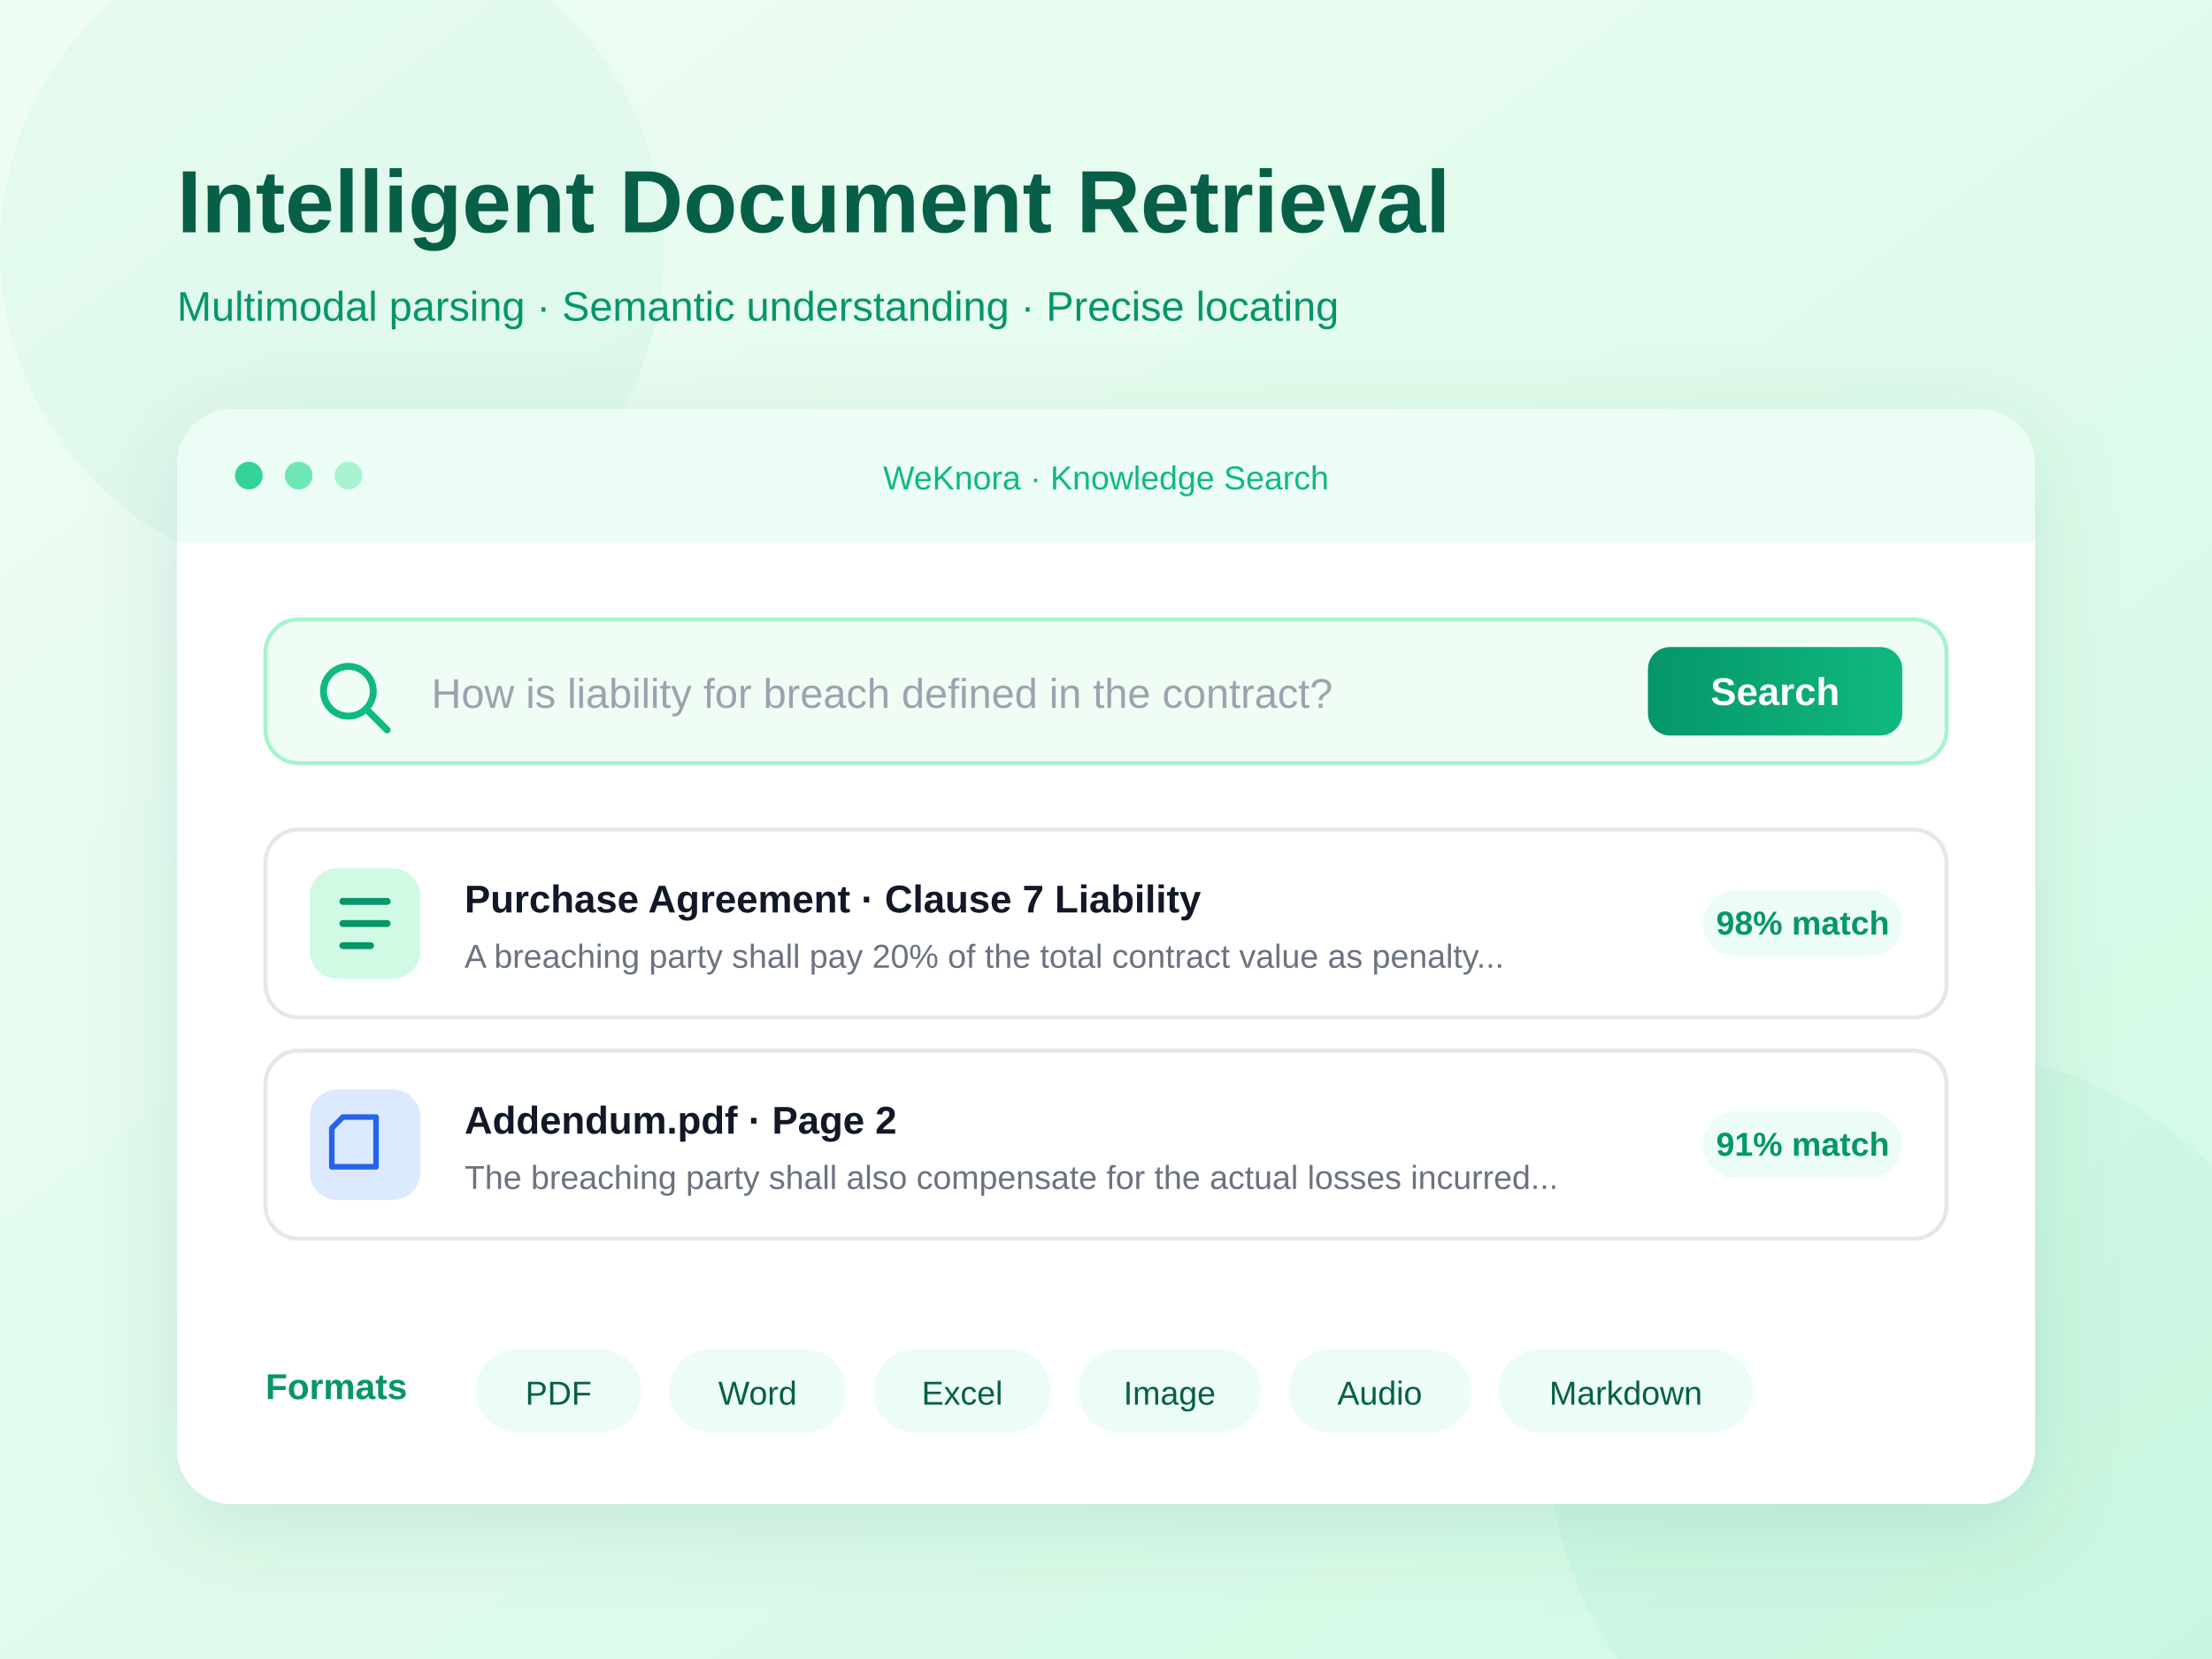
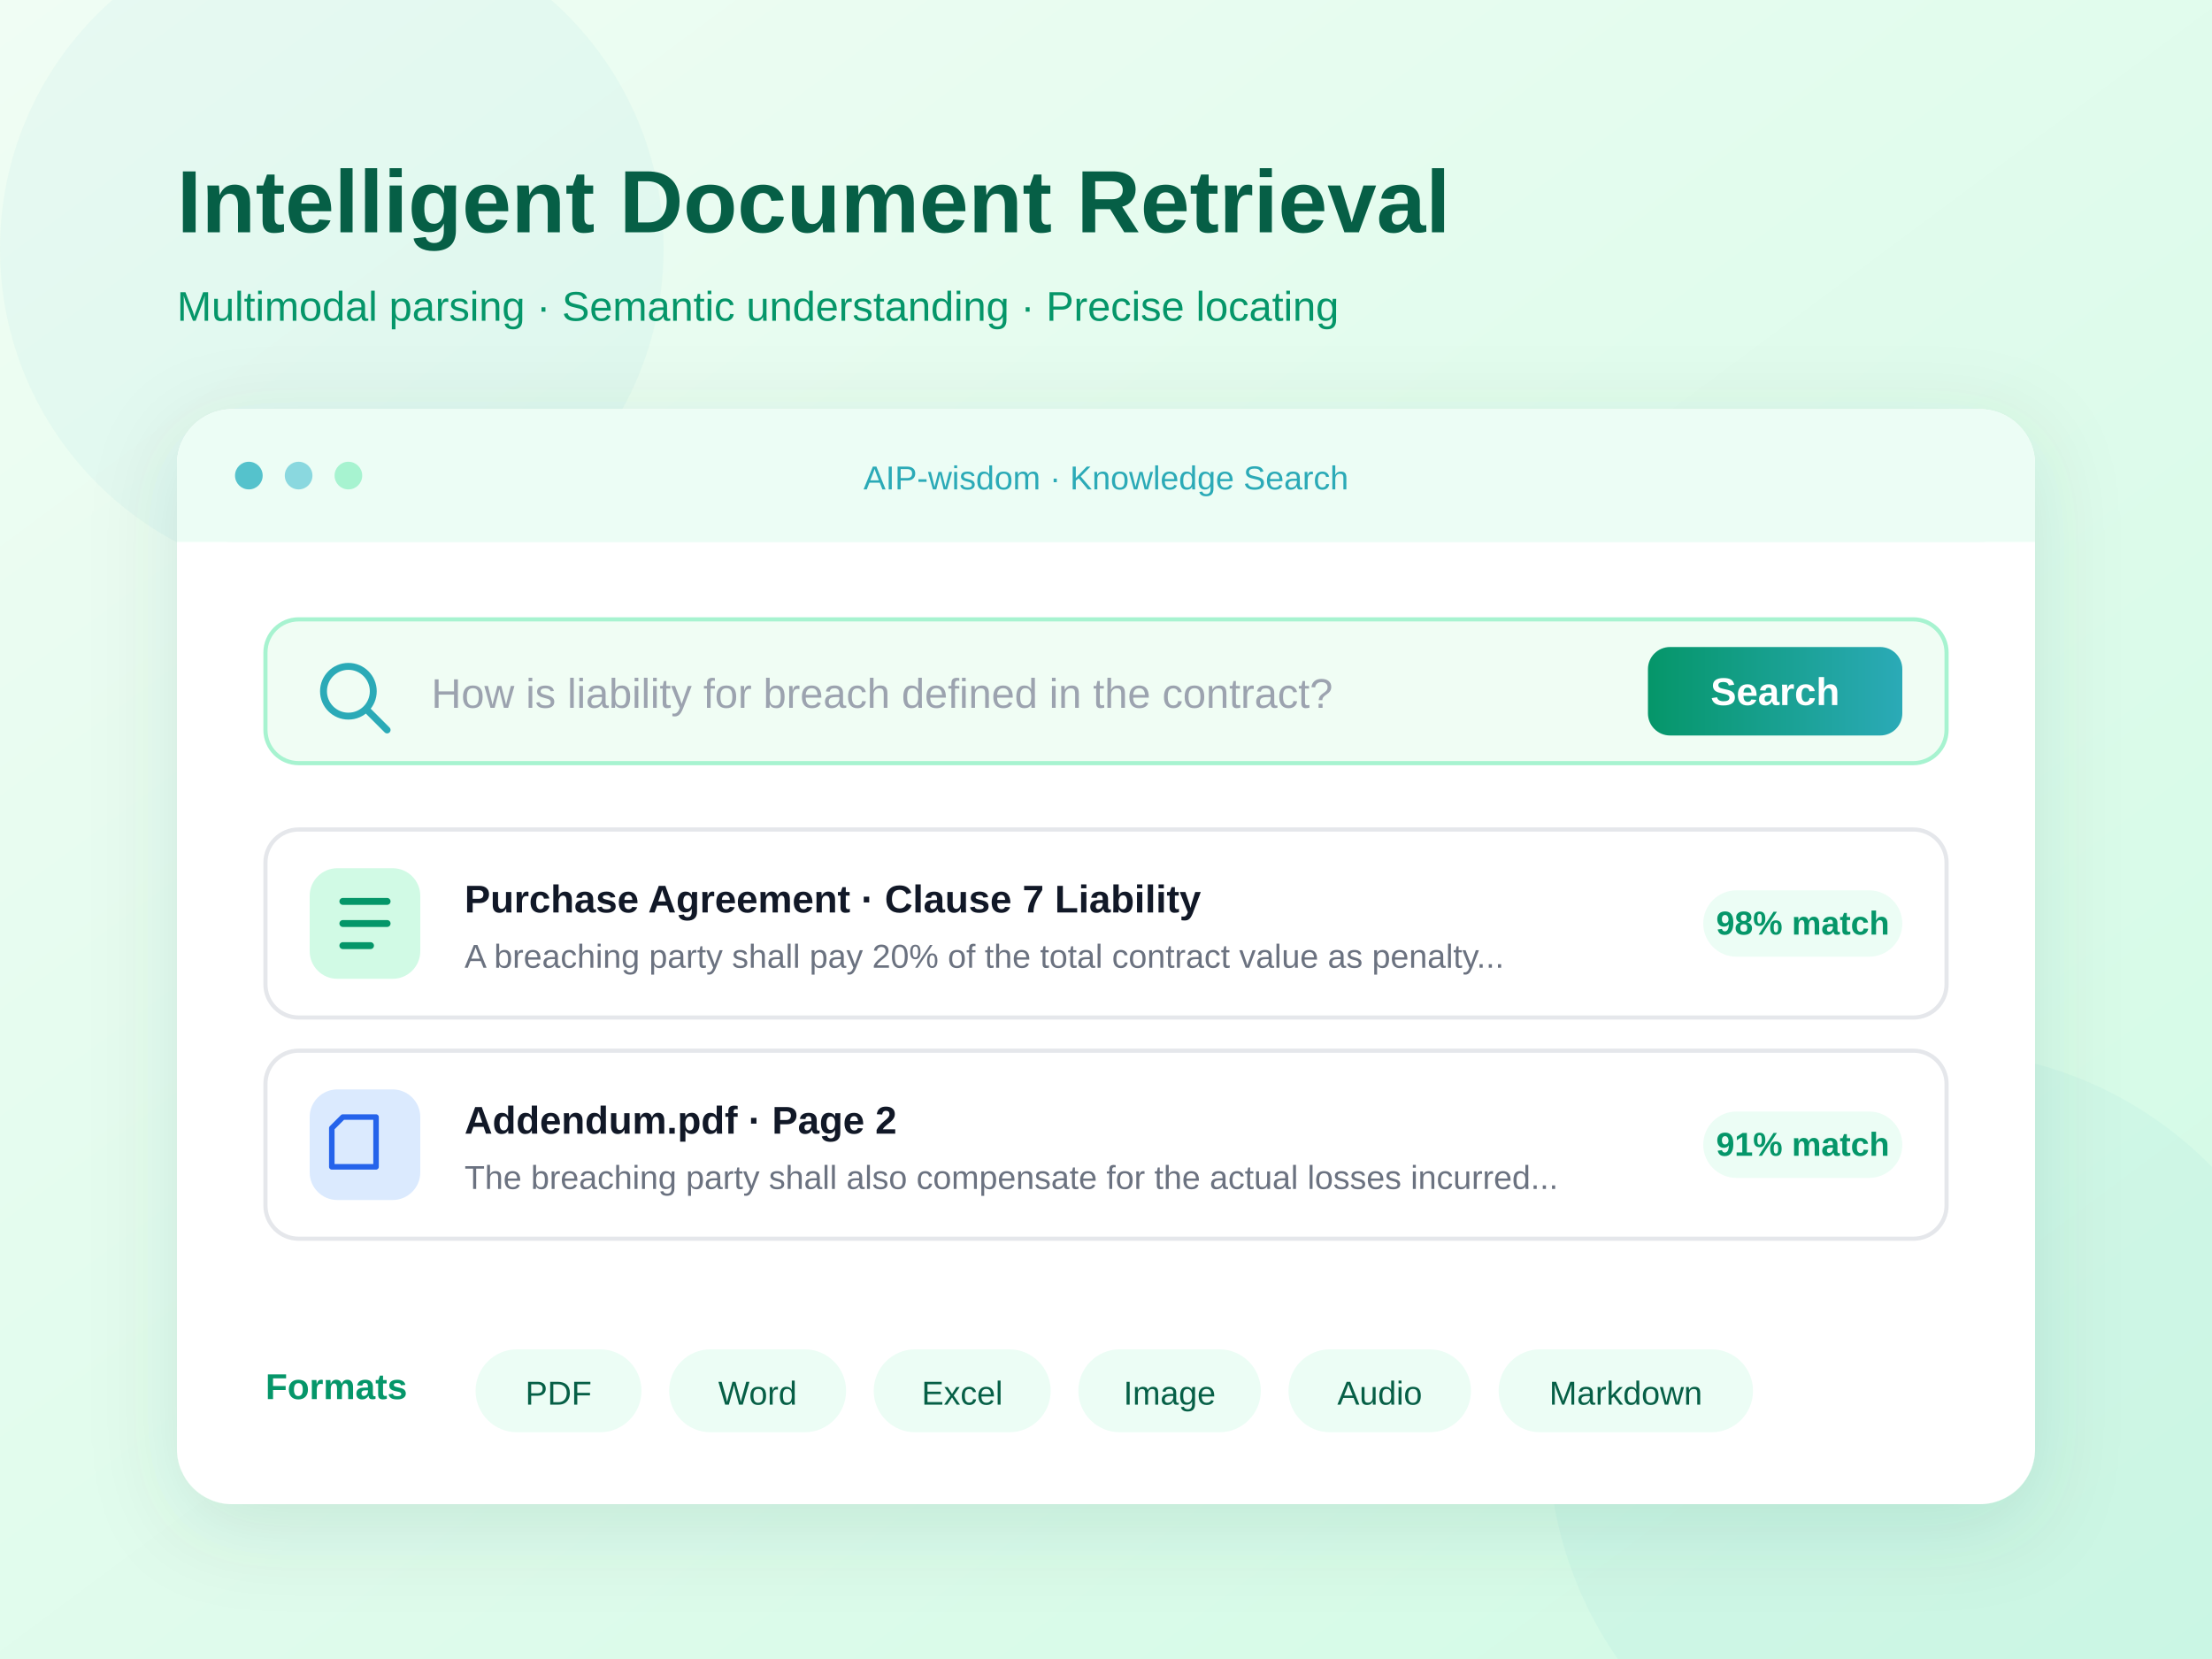
<svg xmlns="http://www.w3.org/2000/svg" viewBox="0 0 800 600">
  <defs>
    <linearGradient id="bg1" x1="0%" y1="0%" x2="100%" y2="100%">
      <stop offset="0%" stop-color="#F0FDF4" />
      <stop offset="100%" stop-color="#D1FAE5" />
    </linearGradient>
    <linearGradient id="brand1" x1="0%" y1="0%" x2="100%" y2="0%">
      <stop offset="0%" stop-color="#059669" />
-       <stop offset="100%" stop-color="#10B981" />
+       <stop offset="100%" stop-color="#2baab7" />
    </linearGradient>
    <filter id="soft1" x="-20%" y="-20%" width="140%" height="140%">
      <feDropShadow dx="0" dy="8" stdDeviation="16" flood-color="#065F46" flood-opacity="0.12" />
    </filter>
  </defs>
  <rect width="800" height="600" fill="url(#bg1)" />
-   <circle cx="120" cy="90" r="120" fill="#10B981" opacity="0.05" />
-   <circle cx="700" cy="520" r="140" fill="#34D399" opacity="0.06" />
+   <circle cx="120" cy="90" r="120" fill="#2baab7" opacity="0.05" />
+   <circle cx="700" cy="520" r="140" fill="#55c2cc" opacity="0.06" />
  <text x="64" y="84" font-family="Arial, sans-serif" font-size="32" font-weight="700" fill="#065F46">Intelligent Document Retrieval</text>
  <text x="64" y="116" font-family="Arial, sans-serif" font-size="15" fill="#059669">Multimodal parsing · Semantic understanding · Precise locating</text>
  <g filter="url(#soft1)">
    <rect x="64" y="148" width="672" height="396" rx="20" fill="#FFFFFF" />
  </g>
  <rect x="64" y="148" width="672" height="48" rx="20" fill="#ECFDF5" />
  <rect x="64" y="176" width="672" height="20" fill="#ECFDF5" />
-   <circle cx="90" cy="172" r="5" fill="#34D399" />
-   <circle cx="108" cy="172" r="5" fill="#6EE7B7" />
+   <circle cx="90" cy="172" r="5" fill="#55c2cc" />
+   <circle cx="108" cy="172" r="5" fill="#8ad8df" />
  <circle cx="126" cy="172" r="5" fill="#A7F3D0" />
-   <text x="400" y="177" font-family="Arial, sans-serif" font-size="12" fill="#10B981" text-anchor="middle">WeKnora · Knowledge Search</text>
+   <text x="400" y="177" font-family="Arial, sans-serif" font-size="12" fill="#2baab7" text-anchor="middle">AIP-wisdom · Knowledge Search</text>
  <g transform="translate(96, 224)">
    <rect width="608" height="52" rx="12" fill="#F0FDF4" stroke="#A7F3D0" stroke-width="1.5" />
-     <circle cx="30" cy="26" r="9" fill="none" stroke="#10B981" stroke-width="2.5" />
-     <line x1="37" y1="33" x2="44" y2="40" stroke="#10B981" stroke-width="2.5" stroke-linecap="round" />
+     <circle cx="30" cy="26" r="9" fill="none" stroke="#2baab7" stroke-width="2.5" />
+     <line x1="37" y1="33" x2="44" y2="40" stroke="#2baab7" stroke-width="2.5" stroke-linecap="round" />
    <text x="60" y="32" font-family="Arial, sans-serif" font-size="15" fill="#9CA3AF">How is liability for breach defined in the contract?</text>
    <rect x="500" y="10" width="92" height="32" rx="8" fill="url(#brand1)" />
    <text x="546" y="31" font-family="Arial, sans-serif" font-size="14" font-weight="600" fill="#FFFFFF" text-anchor="middle">Search</text>
  </g>
  <g transform="translate(96, 300)">
    <rect width="608" height="68" rx="12" fill="#FFFFFF" stroke="#E5E7EB" stroke-width="1.5" />
    <rect x="16" y="14" width="40" height="40" rx="10" fill="#D1FAE5" />
    <path d="M28 26 H44 M28 34 H44 M28 42 H38" stroke="#059669" stroke-width="2.5" stroke-linecap="round" />
    <text x="72" y="30" font-family="Arial, sans-serif" font-size="14" font-weight="600" fill="#111827">Purchase Agreement · Clause 7 Liability</text>
    <text x="72" y="50" font-family="Arial, sans-serif" font-size="12" fill="#6B7280">A breaching party shall pay 20% of the total contract value as penalty...</text>
    <rect x="520" y="22" width="72" height="24" rx="12" fill="#ECFDF5" />
    <text x="556" y="38" font-family="Arial, sans-serif" font-size="12" font-weight="600" fill="#059669" text-anchor="middle">98% match</text>
  </g>
  <g transform="translate(96, 380)">
    <rect width="608" height="68" rx="12" fill="#FFFFFF" stroke="#E5E7EB" stroke-width="1.5" />
    <rect x="16" y="14" width="40" height="40" rx="10" fill="#DBEAFE" />
    <path d="M28 24 h12 v18 h-16 v-14 z" fill="none" stroke="#2563EB" stroke-width="2" stroke-linejoin="round" />
    <text x="72" y="30" font-family="Arial, sans-serif" font-size="14" font-weight="600" fill="#111827">Addendum.pdf · Page 2</text>
    <text x="72" y="50" font-family="Arial, sans-serif" font-size="12" fill="#6B7280">The breaching party shall also compensate for the actual losses incurred...</text>
    <rect x="520" y="22" width="72" height="24" rx="12" fill="#ECFDF5" />
    <text x="556" y="38" font-family="Arial, sans-serif" font-size="12" font-weight="600" fill="#059669" text-anchor="middle">91% match</text>
  </g>
  <g transform="translate(96, 472)">
    <text x="0" y="34" font-family="Arial, sans-serif" font-size="13" font-weight="600" fill="#059669">Formats</text>
    <g font-family="Arial, sans-serif" font-size="12" fill="#065F46" text-anchor="middle">
      <rect x="76" y="16" width="60" height="30" rx="15" fill="#ECFDF5" />
      <text x="106" y="36">PDF</text>
      <rect x="146" y="16" width="64" height="30" rx="15" fill="#ECFDF5" />
      <text x="178" y="36">Word</text>
      <rect x="220" y="16" width="64" height="30" rx="15" fill="#ECFDF5" />
      <text x="252" y="36">Excel</text>
      <rect x="294" y="16" width="66" height="30" rx="15" fill="#ECFDF5" />
      <text x="327" y="36">Image</text>
      <rect x="370" y="16" width="66" height="30" rx="15" fill="#ECFDF5" />
      <text x="403" y="36">Audio</text>
      <rect x="446" y="16" width="92" height="30" rx="15" fill="#ECFDF5" />
      <text x="492" y="36">Markdown</text>
    </g>
  </g>
</svg>
